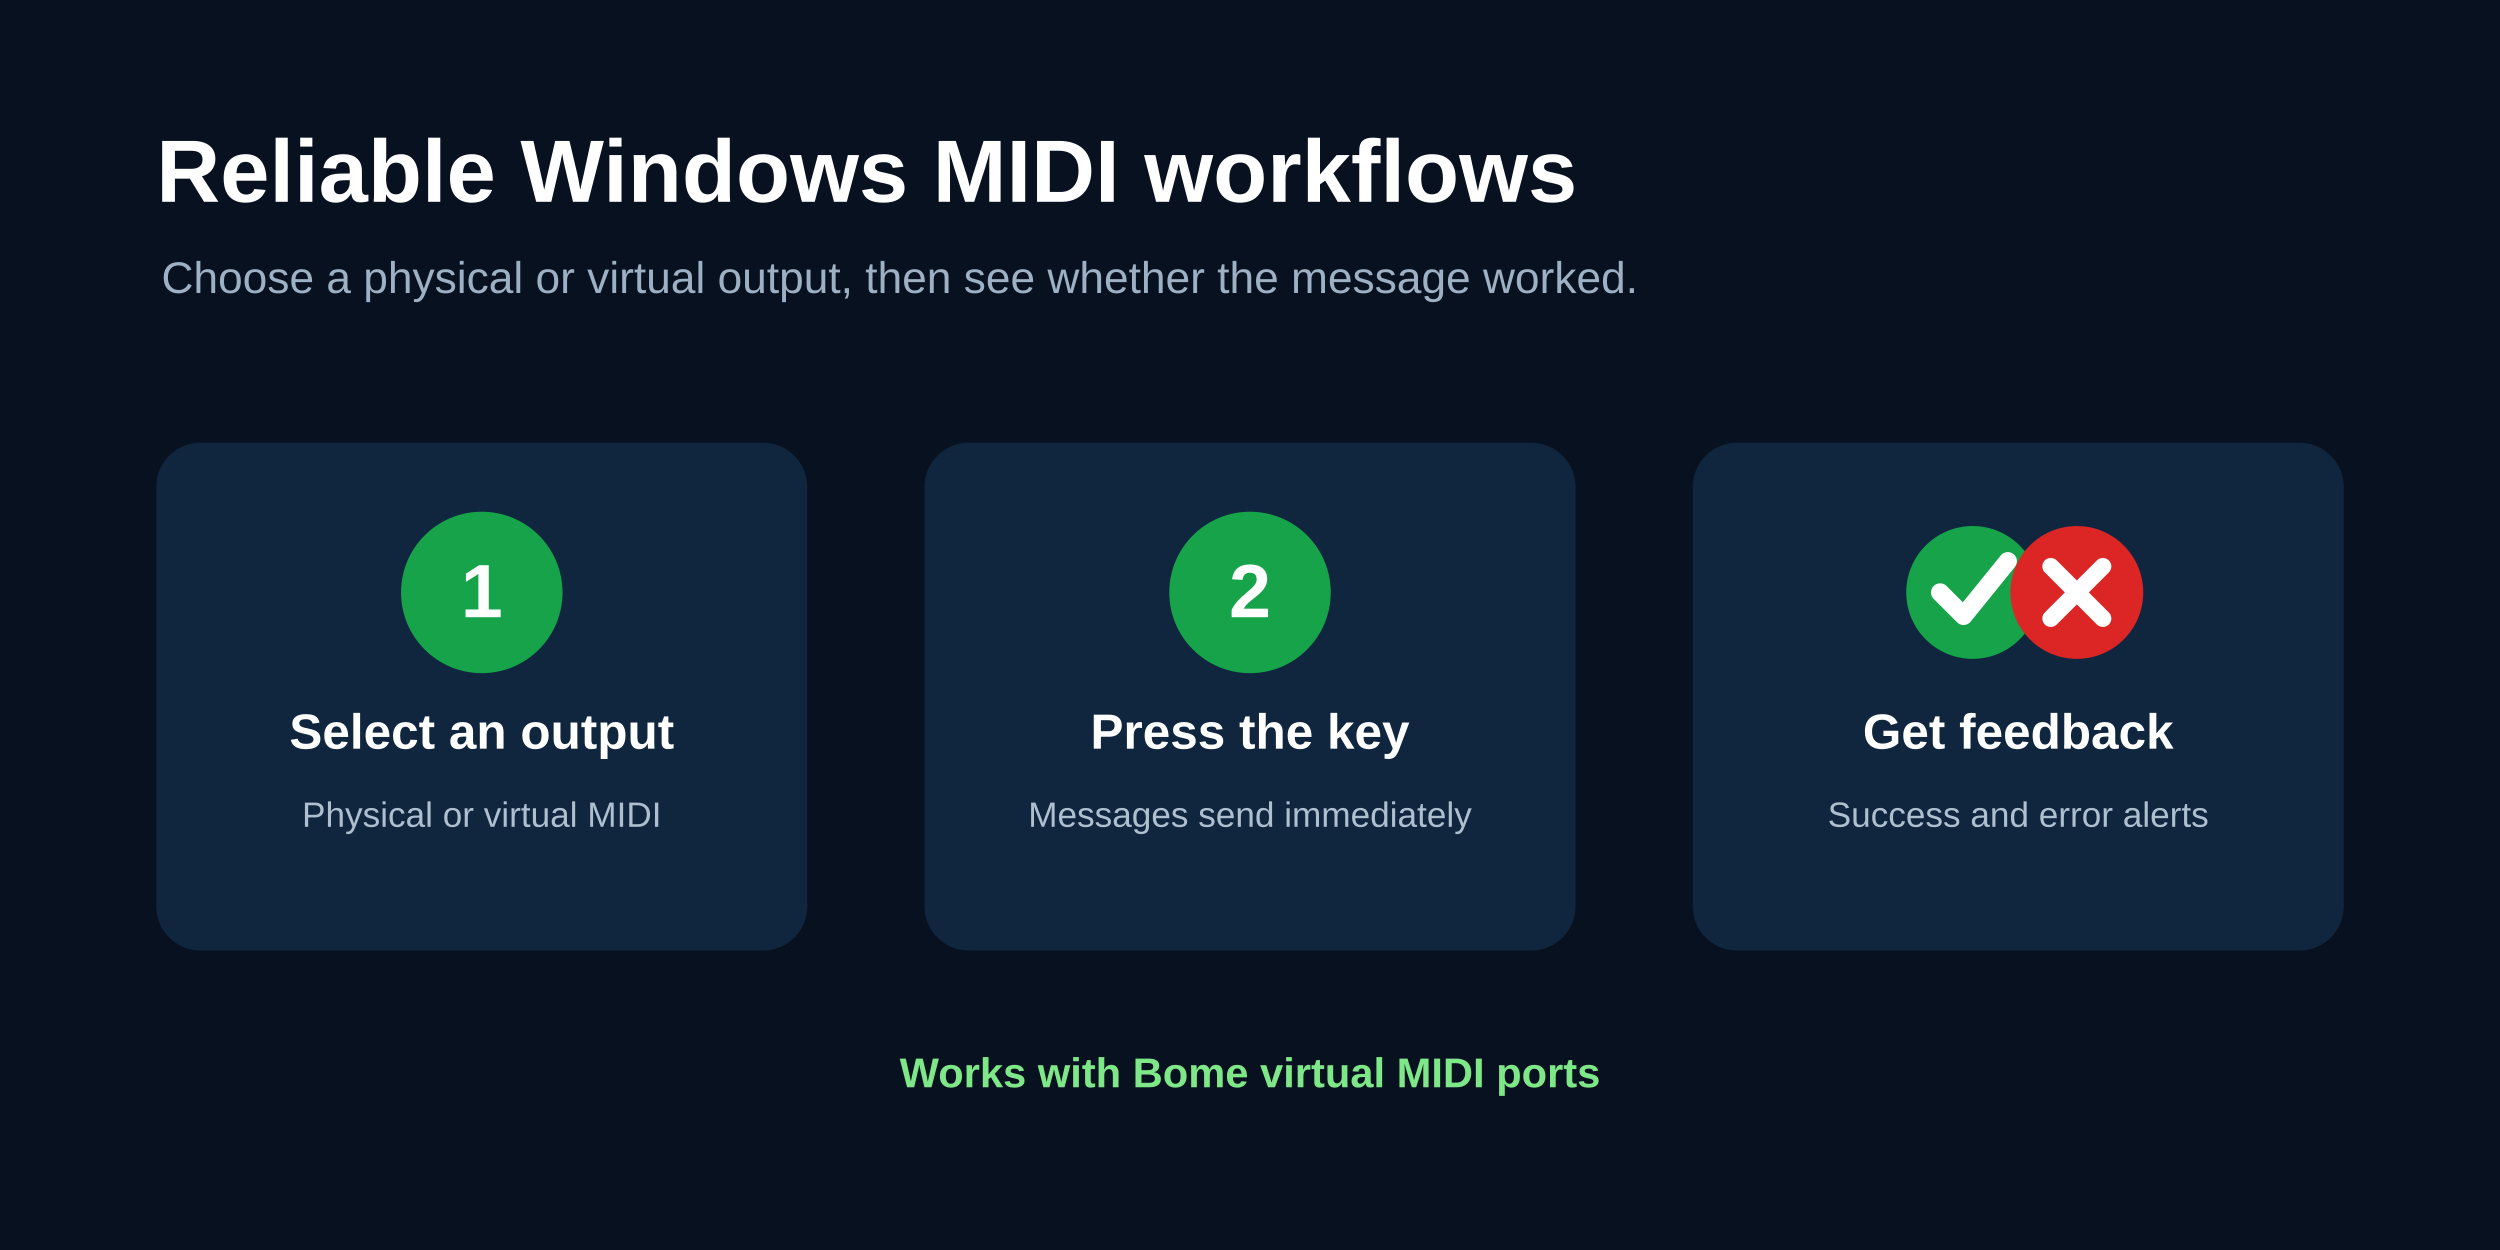
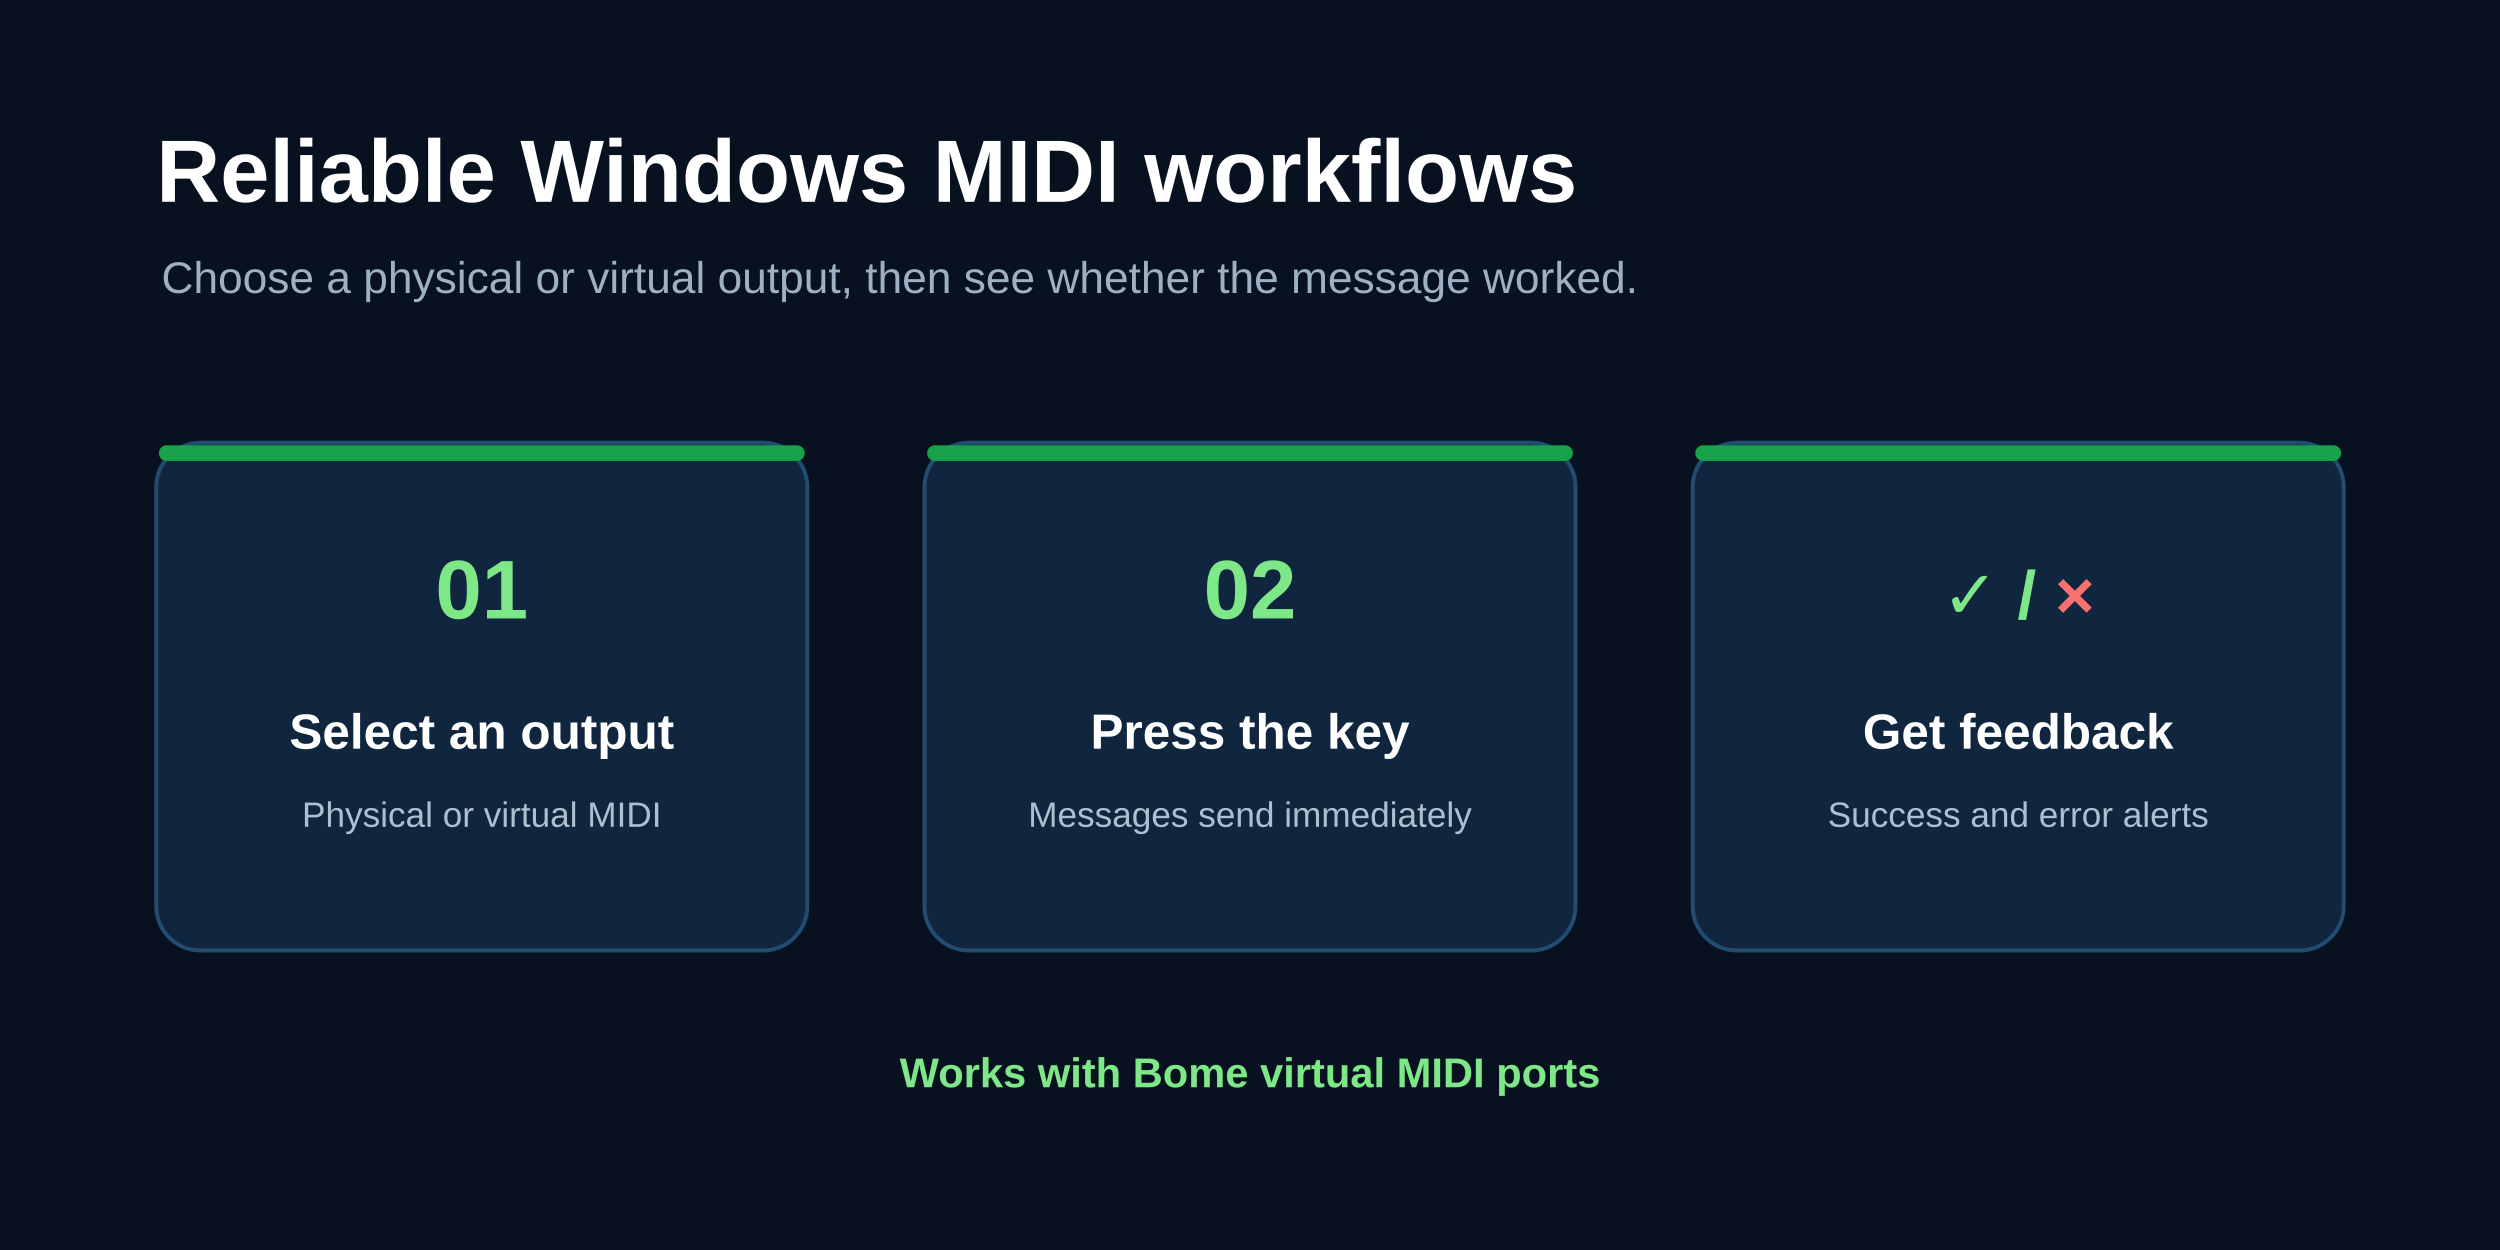
<svg xmlns="http://www.w3.org/2000/svg" width="1920" height="960" viewBox="0 0 1920 960">
  <rect width="1920" height="960" fill="#07111f" />
  <text x="120" y="155" fill="#fff" font-family="Arial, sans-serif" font-size="68" font-weight="800">Reliable Windows MIDI workflows</text>
  <text x="124" y="225" fill="#9db0c4" font-family="Arial, sans-serif" font-size="34">Choose a physical or virtual output, then see whether the message worked.</text>
  <g font-family="Arial, sans-serif">
    <g transform="translate(120 340)">
-       <rect width="500" height="390" rx="34" fill="#10263e" />
-       <circle cx="250" cy="115" r="62" fill="#16a34a" />
-       <text x="250" y="134" text-anchor="middle" fill="#fff" font-size="58" font-weight="800">1</text>
+       <rect width="500" height="390" rx="34" fill="#10263e" stroke="#214d70" stroke-width="3" />
+       <rect x="2" y="2" width="496" height="12" rx="6" fill="#16a34a" />
+       <text x="250" y="135" text-anchor="middle" fill="#7ee787" font-size="64" font-weight="800">01</text>
      <text x="250" y="235" text-anchor="middle" fill="#fff" font-size="38" font-weight="700">Select an output</text>
      <text x="250" y="295" text-anchor="middle" fill="#aebfd0" font-size="27">Physical or virtual MIDI</text>
    </g>
    <g transform="translate(710 340)">
-       <rect width="500" height="390" rx="34" fill="#10263e" />
-       <circle cx="250" cy="115" r="62" fill="#16a34a" />
-       <text x="250" y="134" text-anchor="middle" fill="#fff" font-size="58" font-weight="800">2</text>
+       <rect width="500" height="390" rx="34" fill="#10263e" stroke="#214d70" stroke-width="3" />
+       <rect x="2" y="2" width="496" height="12" rx="6" fill="#16a34a" />
+       <text x="250" y="135" text-anchor="middle" fill="#7ee787" font-size="64" font-weight="800">02</text>
      <text x="250" y="235" text-anchor="middle" fill="#fff" font-size="38" font-weight="700">Press the key</text>
      <text x="250" y="295" text-anchor="middle" fill="#aebfd0" font-size="27">Messages send immediately</text>
    </g>
    <g transform="translate(1300 340)">
-       <rect width="500" height="390" rx="34" fill="#10263e" />
-       <circle cx="215" cy="115" r="51" fill="#16a34a" />
-       <path d="M190 115l18 18 34-42" fill="none" stroke="#fff" stroke-width="14" stroke-linecap="round" stroke-linejoin="round" />
-       <circle cx="295" cy="115" r="51" fill="#dc2626" />
-       <path d="M275 95l40 40m0-40l-40 40" stroke="#fff" stroke-width="13" stroke-linecap="round" />
+       <rect width="500" height="390" rx="34" fill="#10263e" stroke="#214d70" stroke-width="3" />
+       <rect x="2" y="2" width="496" height="12" rx="6" fill="#16a34a" />
+       <text x="250" y="135" text-anchor="middle" fill="#7ee787" font-size="52" font-weight="800">✓ / <tspan fill="#f87171">×</tspan>
+       </text>
      <text x="250" y="235" text-anchor="middle" fill="#fff" font-size="38" font-weight="700">Get feedback</text>
      <text x="250" y="295" text-anchor="middle" fill="#aebfd0" font-size="27">Success and error alerts</text>
    </g>
  </g>
  <text x="960" y="835" text-anchor="middle" fill="#7ee787" font-family="Arial, sans-serif" font-size="32" font-weight="700">Works with Bome virtual MIDI ports</text>
</svg>
